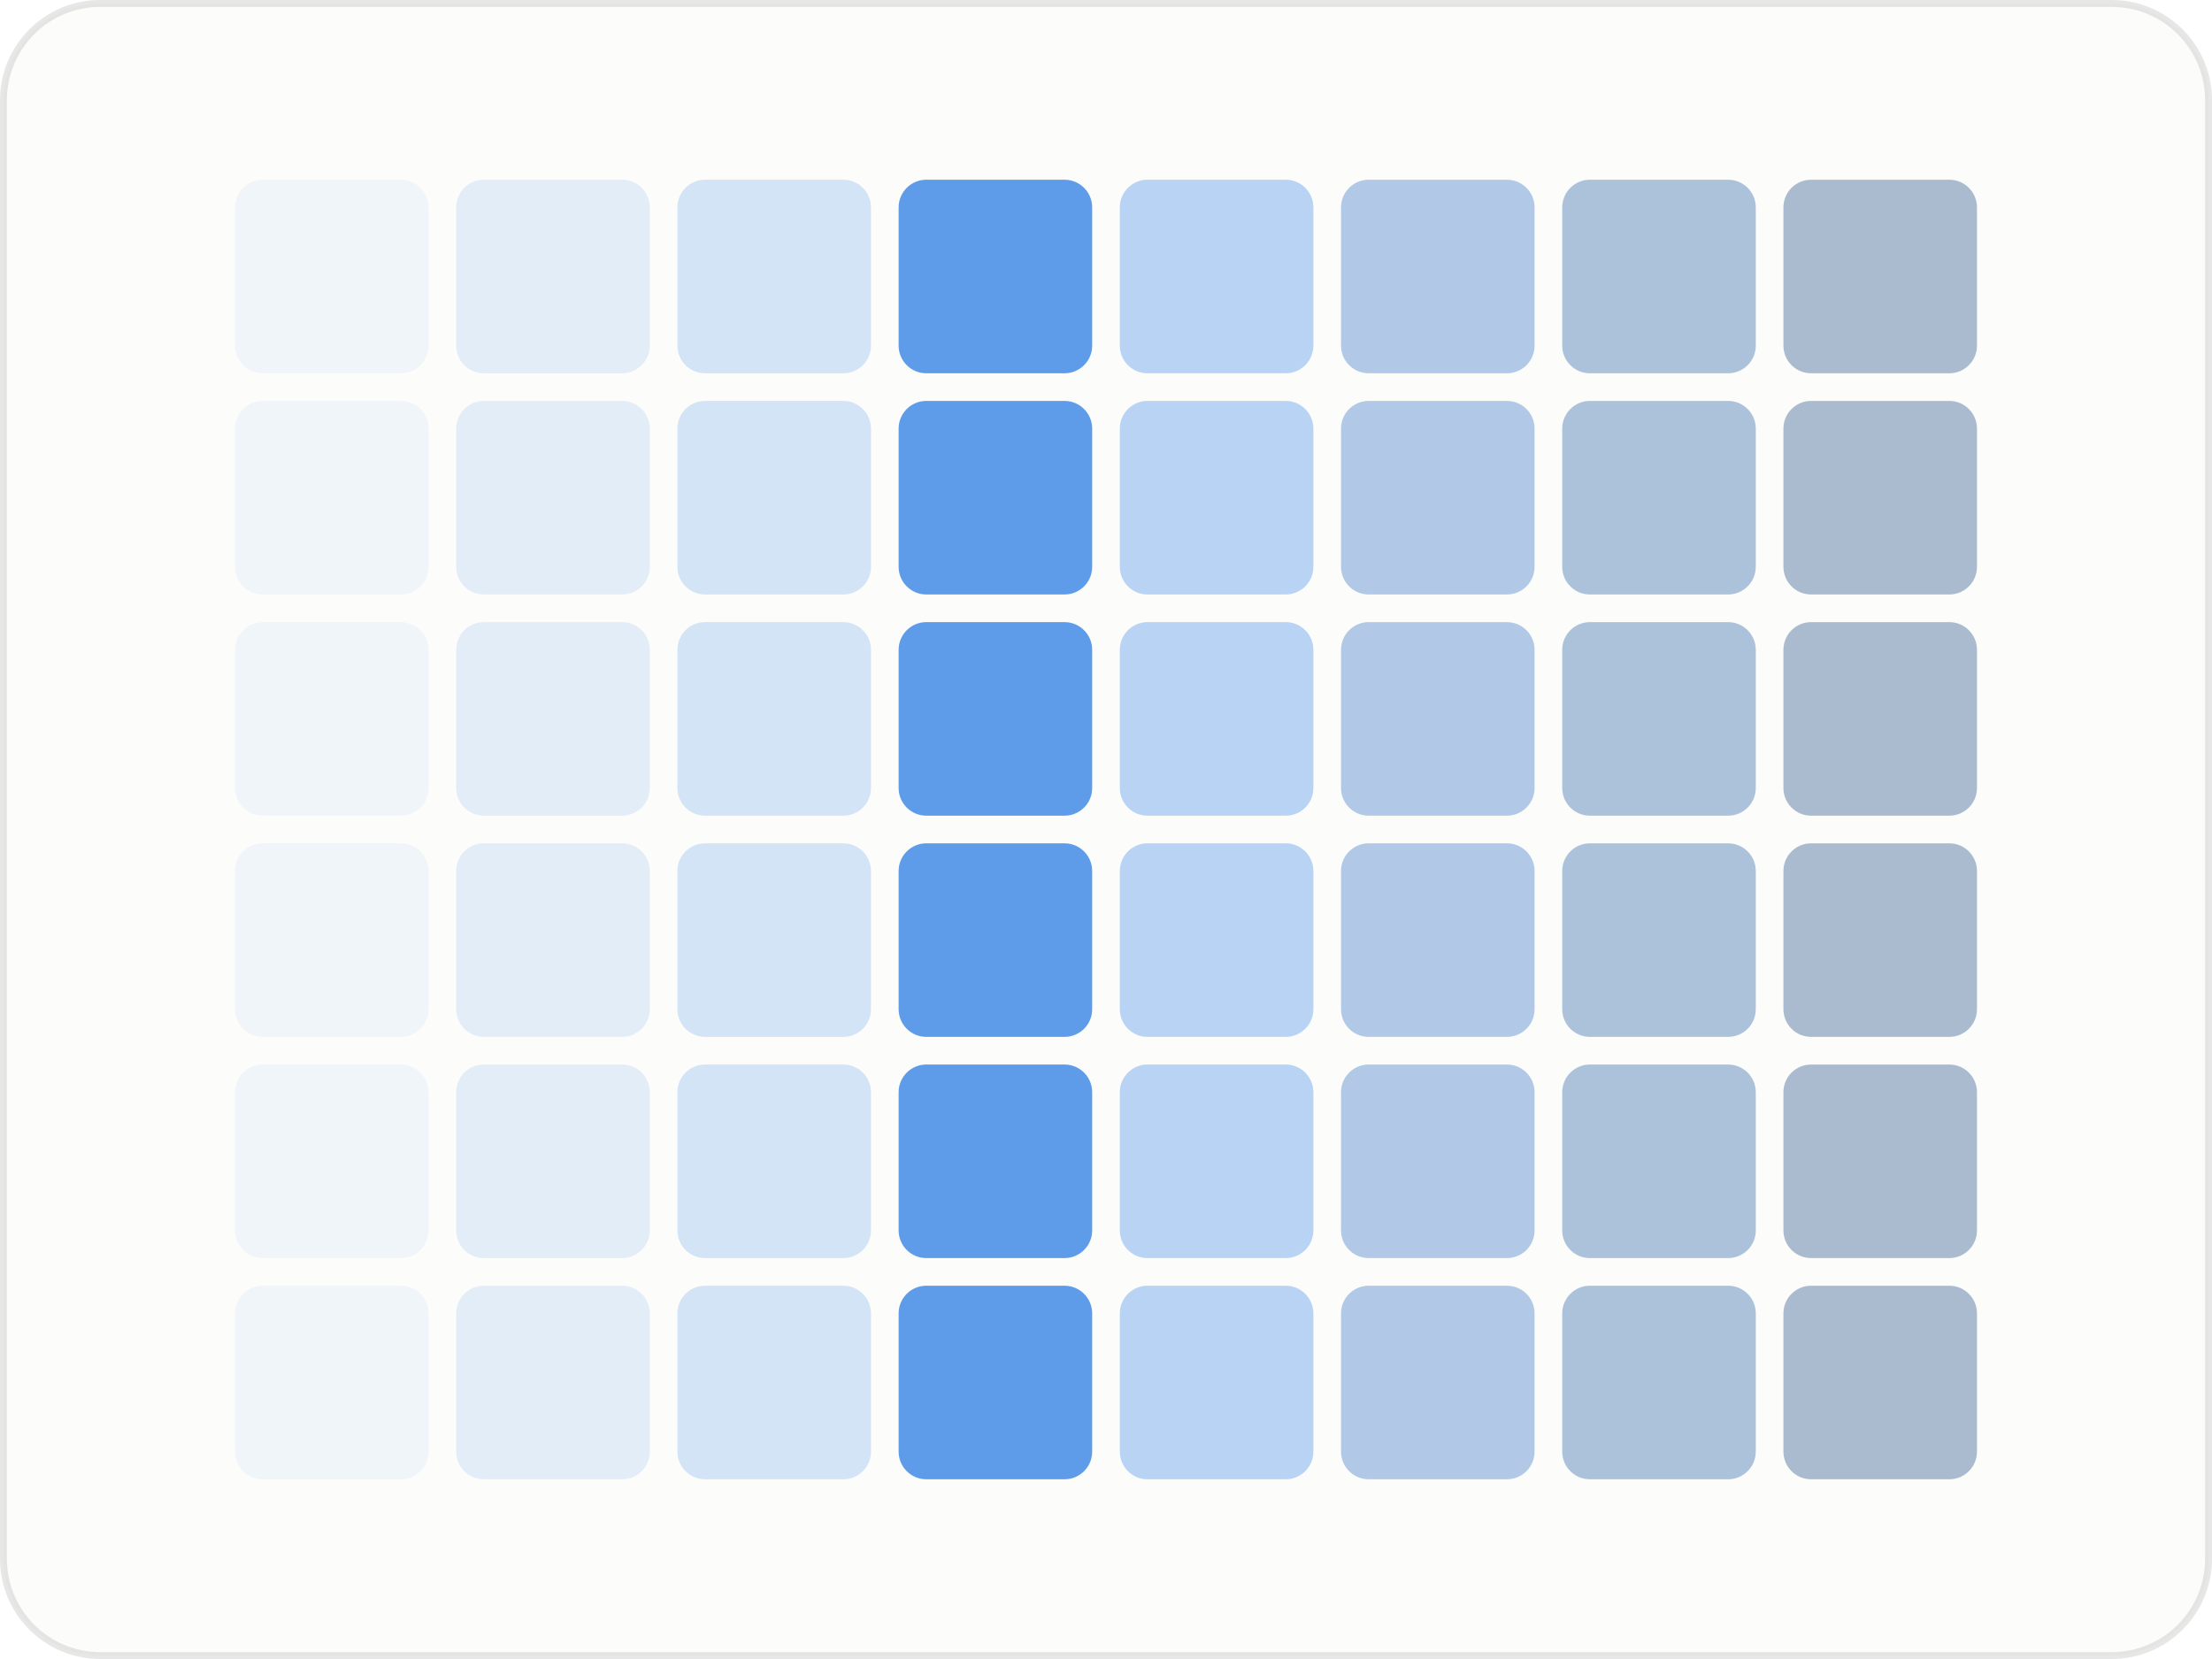
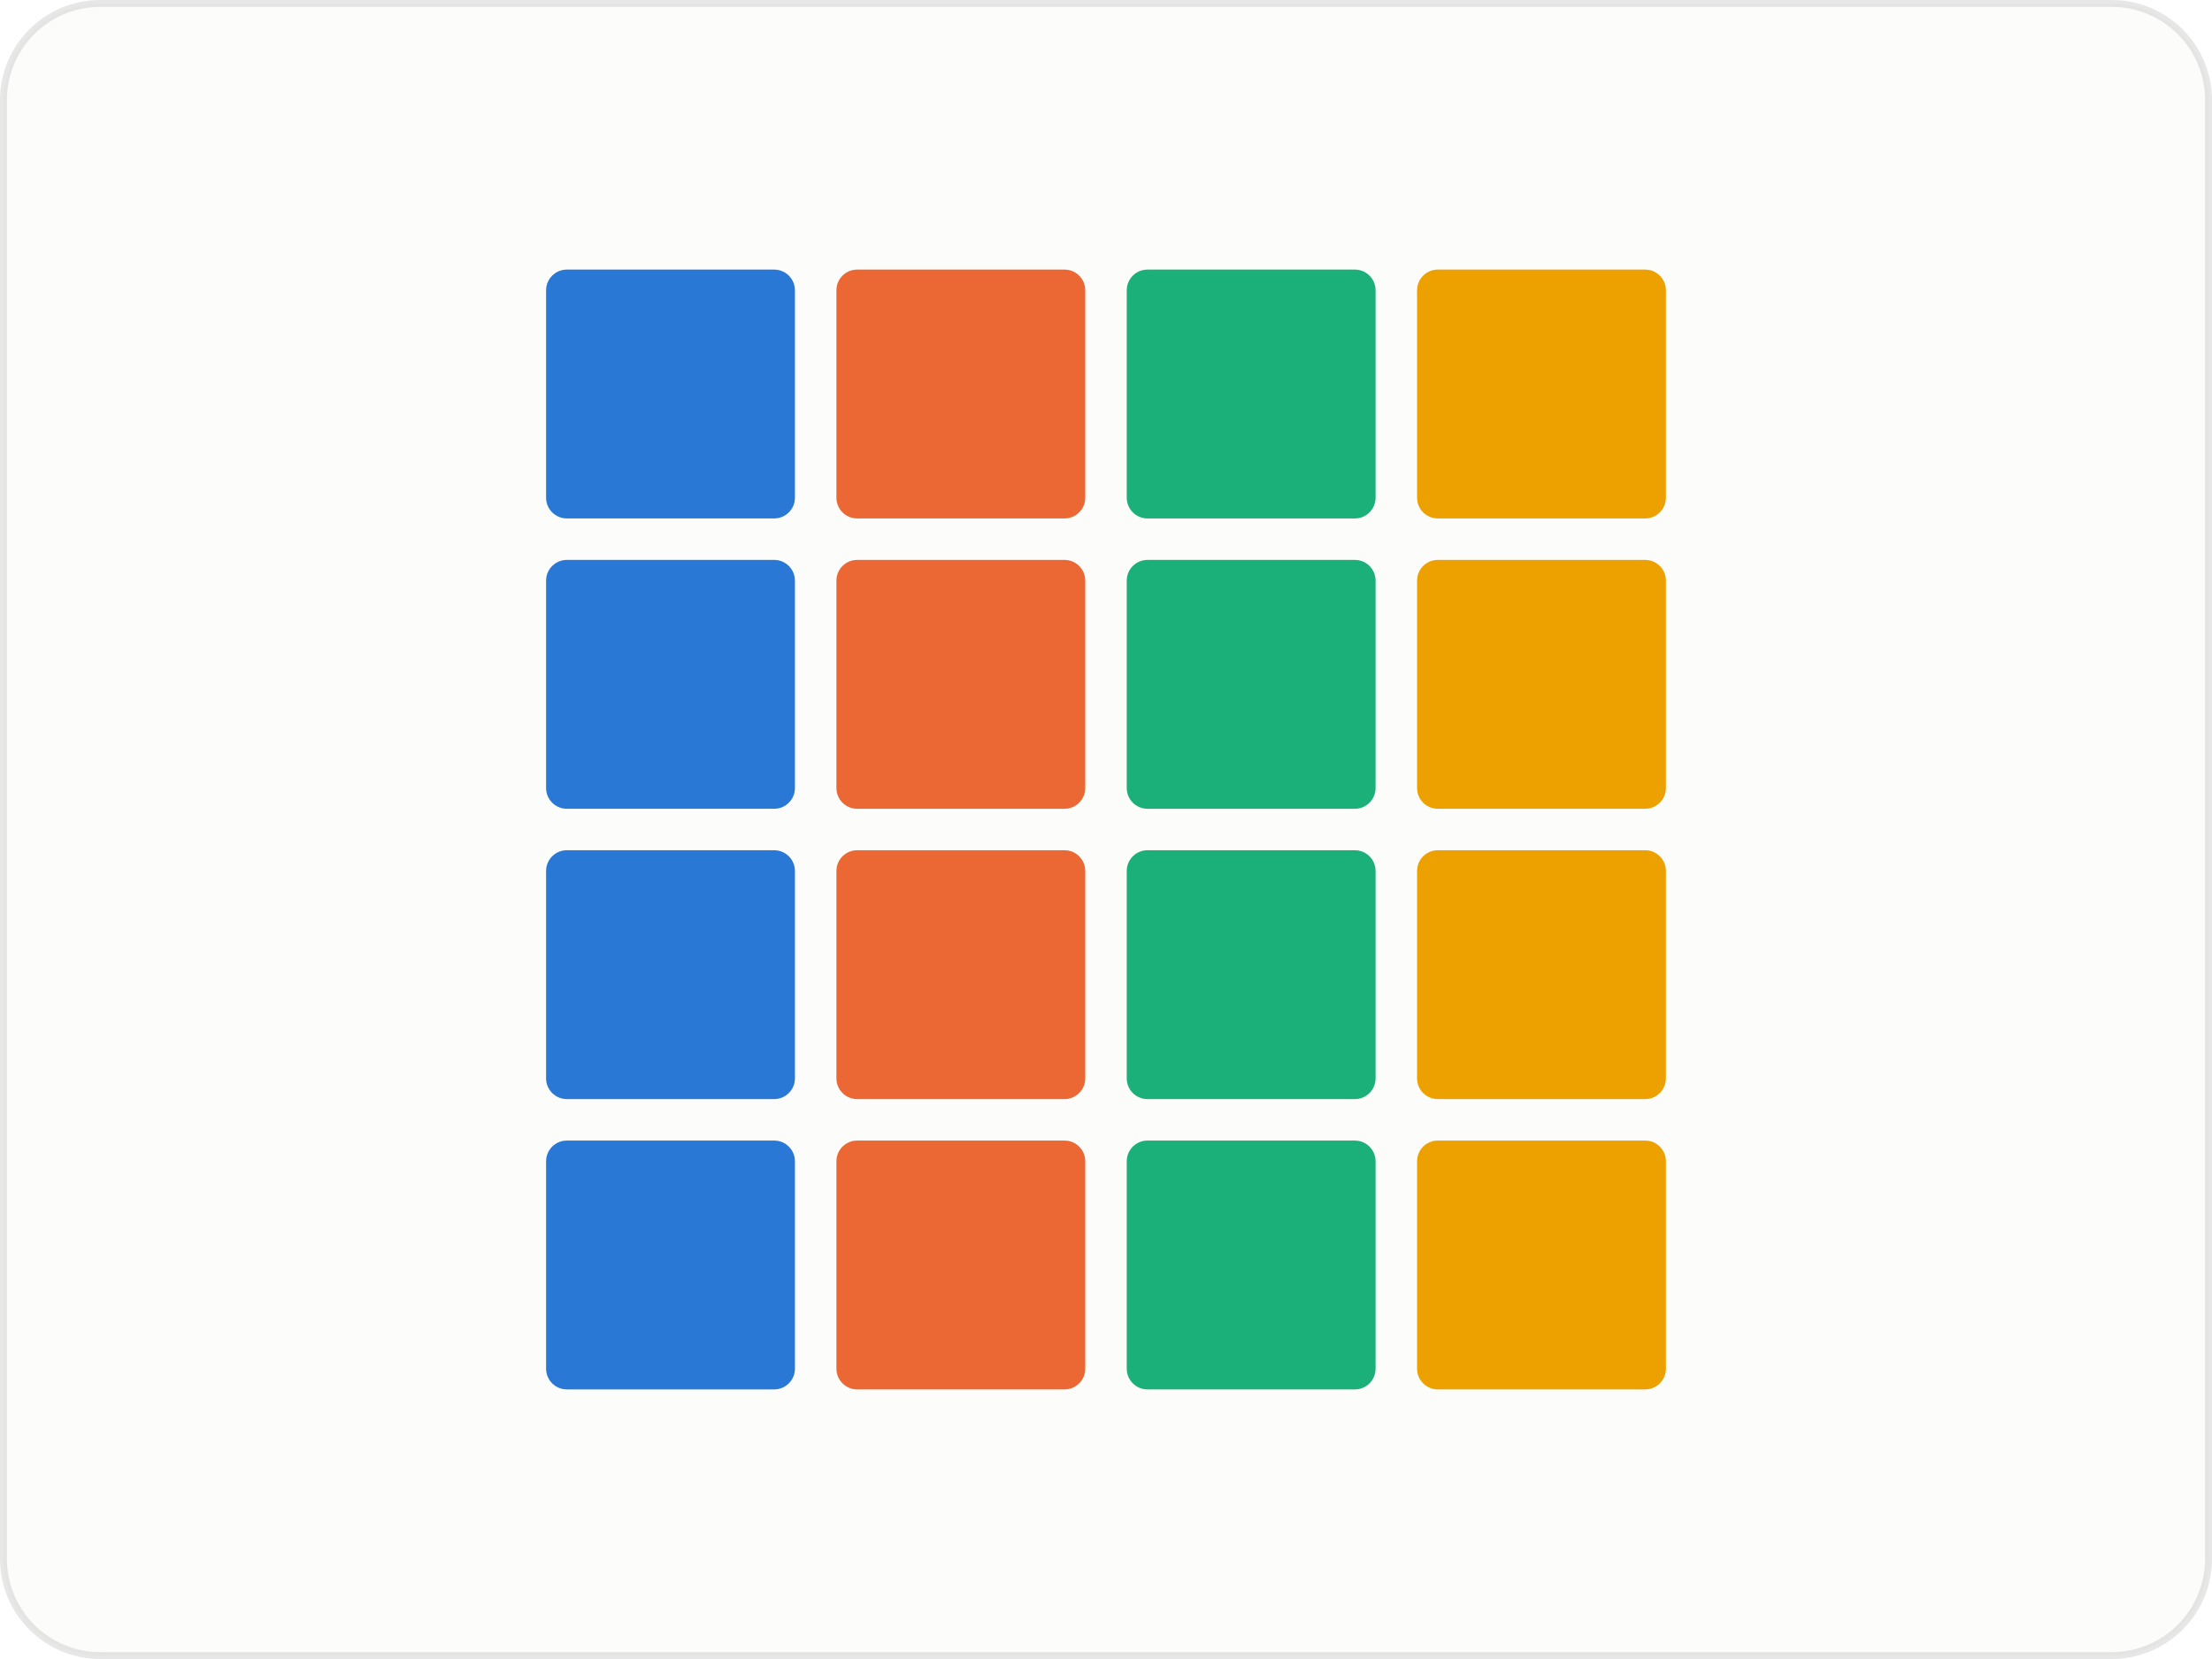
<svg xmlns="http://www.w3.org/2000/svg" viewBox="0 0 320 240" width="320" height="240">
  <rect x="0.5" y="0.5" width="319" height="239" rx="14" fill="#fcfcfb" stroke="rgba(11,11,11,0.10)" />
-   <rect x="34.0" y="26.0" width="28" height="28" rx="4" fill="#dbe8f9" opacity="0.35" />
-   <rect x="66.0" y="26.0" width="28" height="28" rx="4" fill="#b4d0f3" opacity="0.35" />
-   <rect x="98.0" y="26.0" width="28" height="28" rx="4" fill="#86b6ef" opacity="0.35" />
-   <rect x="130.0" y="26.0" width="28" height="28" rx="4" fill="#5e9cea" />
-   <rect x="162.0" y="26.0" width="28" height="28" rx="4" fill="#3987e5" opacity="0.35" />
-   <rect x="194.0" y="26.0" width="28" height="28" rx="4" fill="#256abf" opacity="0.35" />
-   <rect x="226.0" y="26.0" width="28" height="28" rx="4" fill="#18559f" opacity="0.35" />
-   <rect x="258.0" y="26.0" width="28" height="28" rx="4" fill="#104281" opacity="0.35" />
-   <rect x="34.0" y="58.0" width="28" height="28" rx="4" fill="#dbe8f9" opacity="0.35" />
-   <rect x="66.0" y="58.0" width="28" height="28" rx="4" fill="#b4d0f3" opacity="0.35" />
-   <rect x="98.0" y="58.0" width="28" height="28" rx="4" fill="#86b6ef" opacity="0.35" />
-   <rect x="130.0" y="58.0" width="28" height="28" rx="4" fill="#5e9cea" />
-   <rect x="162.0" y="58.0" width="28" height="28" rx="4" fill="#3987e5" opacity="0.35" />
-   <rect x="194.0" y="58.0" width="28" height="28" rx="4" fill="#256abf" opacity="0.35" />
-   <rect x="226.0" y="58.0" width="28" height="28" rx="4" fill="#18559f" opacity="0.35" />
-   <rect x="258.0" y="58.0" width="28" height="28" rx="4" fill="#104281" opacity="0.35" />
-   <rect x="34.0" y="90.0" width="28" height="28" rx="4" fill="#dbe8f9" opacity="0.35" />
-   <rect x="66.0" y="90.0" width="28" height="28" rx="4" fill="#b4d0f3" opacity="0.35" />
-   <rect x="98.0" y="90.0" width="28" height="28" rx="4" fill="#86b6ef" opacity="0.35" />
-   <rect x="130.0" y="90.0" width="28" height="28" rx="4" fill="#5e9cea" />
-   <rect x="162.0" y="90.0" width="28" height="28" rx="4" fill="#3987e5" opacity="0.35" />
-   <rect x="194.0" y="90.0" width="28" height="28" rx="4" fill="#256abf" opacity="0.35" />
-   <rect x="226.0" y="90.0" width="28" height="28" rx="4" fill="#18559f" opacity="0.35" />
-   <rect x="258.0" y="90.0" width="28" height="28" rx="4" fill="#104281" opacity="0.35" />
-   <rect x="34.0" y="122.0" width="28" height="28" rx="4" fill="#dbe8f9" opacity="0.35" />
-   <rect x="66.0" y="122.0" width="28" height="28" rx="4" fill="#b4d0f3" opacity="0.35" />
-   <rect x="98.0" y="122.0" width="28" height="28" rx="4" fill="#86b6ef" opacity="0.35" />
-   <rect x="130.0" y="122.0" width="28" height="28" rx="4" fill="#5e9cea" />
-   <rect x="162.0" y="122.0" width="28" height="28" rx="4" fill="#3987e5" opacity="0.35" />
-   <rect x="194.0" y="122.0" width="28" height="28" rx="4" fill="#256abf" opacity="0.35" />
-   <rect x="226.0" y="122.0" width="28" height="28" rx="4" fill="#18559f" opacity="0.35" />
-   <rect x="258.0" y="122.0" width="28" height="28" rx="4" fill="#104281" opacity="0.35" />
-   <rect x="34.0" y="154.0" width="28" height="28" rx="4" fill="#dbe8f9" opacity="0.35" />
-   <rect x="66.0" y="154.0" width="28" height="28" rx="4" fill="#b4d0f3" opacity="0.35" />
-   <rect x="98.0" y="154.0" width="28" height="28" rx="4" fill="#86b6ef" opacity="0.35" />
-   <rect x="130.0" y="154.0" width="28" height="28" rx="4" fill="#5e9cea" />
-   <rect x="162.0" y="154.0" width="28" height="28" rx="4" fill="#3987e5" opacity="0.35" />
-   <rect x="194.0" y="154.0" width="28" height="28" rx="4" fill="#256abf" opacity="0.35" />
-   <rect x="226.0" y="154.0" width="28" height="28" rx="4" fill="#18559f" opacity="0.35" />
-   <rect x="258.0" y="154.0" width="28" height="28" rx="4" fill="#104281" opacity="0.35" />
-   <rect x="34.0" y="186.0" width="28" height="28" rx="4" fill="#dbe8f9" opacity="0.35" />
-   <rect x="66.0" y="186.0" width="28" height="28" rx="4" fill="#b4d0f3" opacity="0.35" />
-   <rect x="98.0" y="186.0" width="28" height="28" rx="4" fill="#86b6ef" opacity="0.35" />
-   <rect x="130.0" y="186.0" width="28" height="28" rx="4" fill="#5e9cea" />
-   <rect x="162.0" y="186.0" width="28" height="28" rx="4" fill="#3987e5" opacity="0.35" />
-   <rect x="194.0" y="186.0" width="28" height="28" rx="4" fill="#256abf" opacity="0.35" />
-   <rect x="226.0" y="186.0" width="28" height="28" rx="4" fill="#18559f" opacity="0.35" />
-   <rect x="258.0" y="186.0" width="28" height="28" rx="4" fill="#104281" opacity="0.35" />
+   <rect x="79.0" y="39.0" width="36.0" height="36.0" rx="3" fill="#2a78d6" />
+   <rect x="121.0" y="39.0" width="36.0" height="36.0" rx="3" fill="#eb6834" />
+   <rect x="163.0" y="39.0" width="36.0" height="36.0" rx="3" fill="#1baf7a" />
+   <rect x="205.0" y="39.0" width="36.0" height="36.0" rx="3" fill="#eda100" />
+   <rect x="79.0" y="81.0" width="36.0" height="36.0" rx="3" fill="#2a78d6" />
+   <rect x="121.0" y="81.0" width="36.0" height="36.0" rx="3" fill="#eb6834" />
+   <rect x="163.0" y="81.0" width="36.0" height="36.0" rx="3" fill="#1baf7a" />
+   <rect x="205.0" y="81.0" width="36.0" height="36.0" rx="3" fill="#eda100" />
+   <rect x="79.0" y="123.0" width="36.0" height="36.0" rx="3" fill="#2a78d6" />
+   <rect x="121.0" y="123.0" width="36.0" height="36.0" rx="3" fill="#eb6834" />
+   <rect x="163.0" y="123.0" width="36.0" height="36.0" rx="3" fill="#1baf7a" />
+   <rect x="205.0" y="123.0" width="36.0" height="36.0" rx="3" fill="#eda100" />
+   <rect x="79.0" y="165.0" width="36.0" height="36.0" rx="3" fill="#2a78d6" />
+   <rect x="121.0" y="165.0" width="36.0" height="36.0" rx="3" fill="#eb6834" />
+   <rect x="163.0" y="165.0" width="36.0" height="36.0" rx="3" fill="#1baf7a" />
+   <rect x="205.0" y="165.0" width="36.0" height="36.0" rx="3" fill="#eda100" />
</svg>
